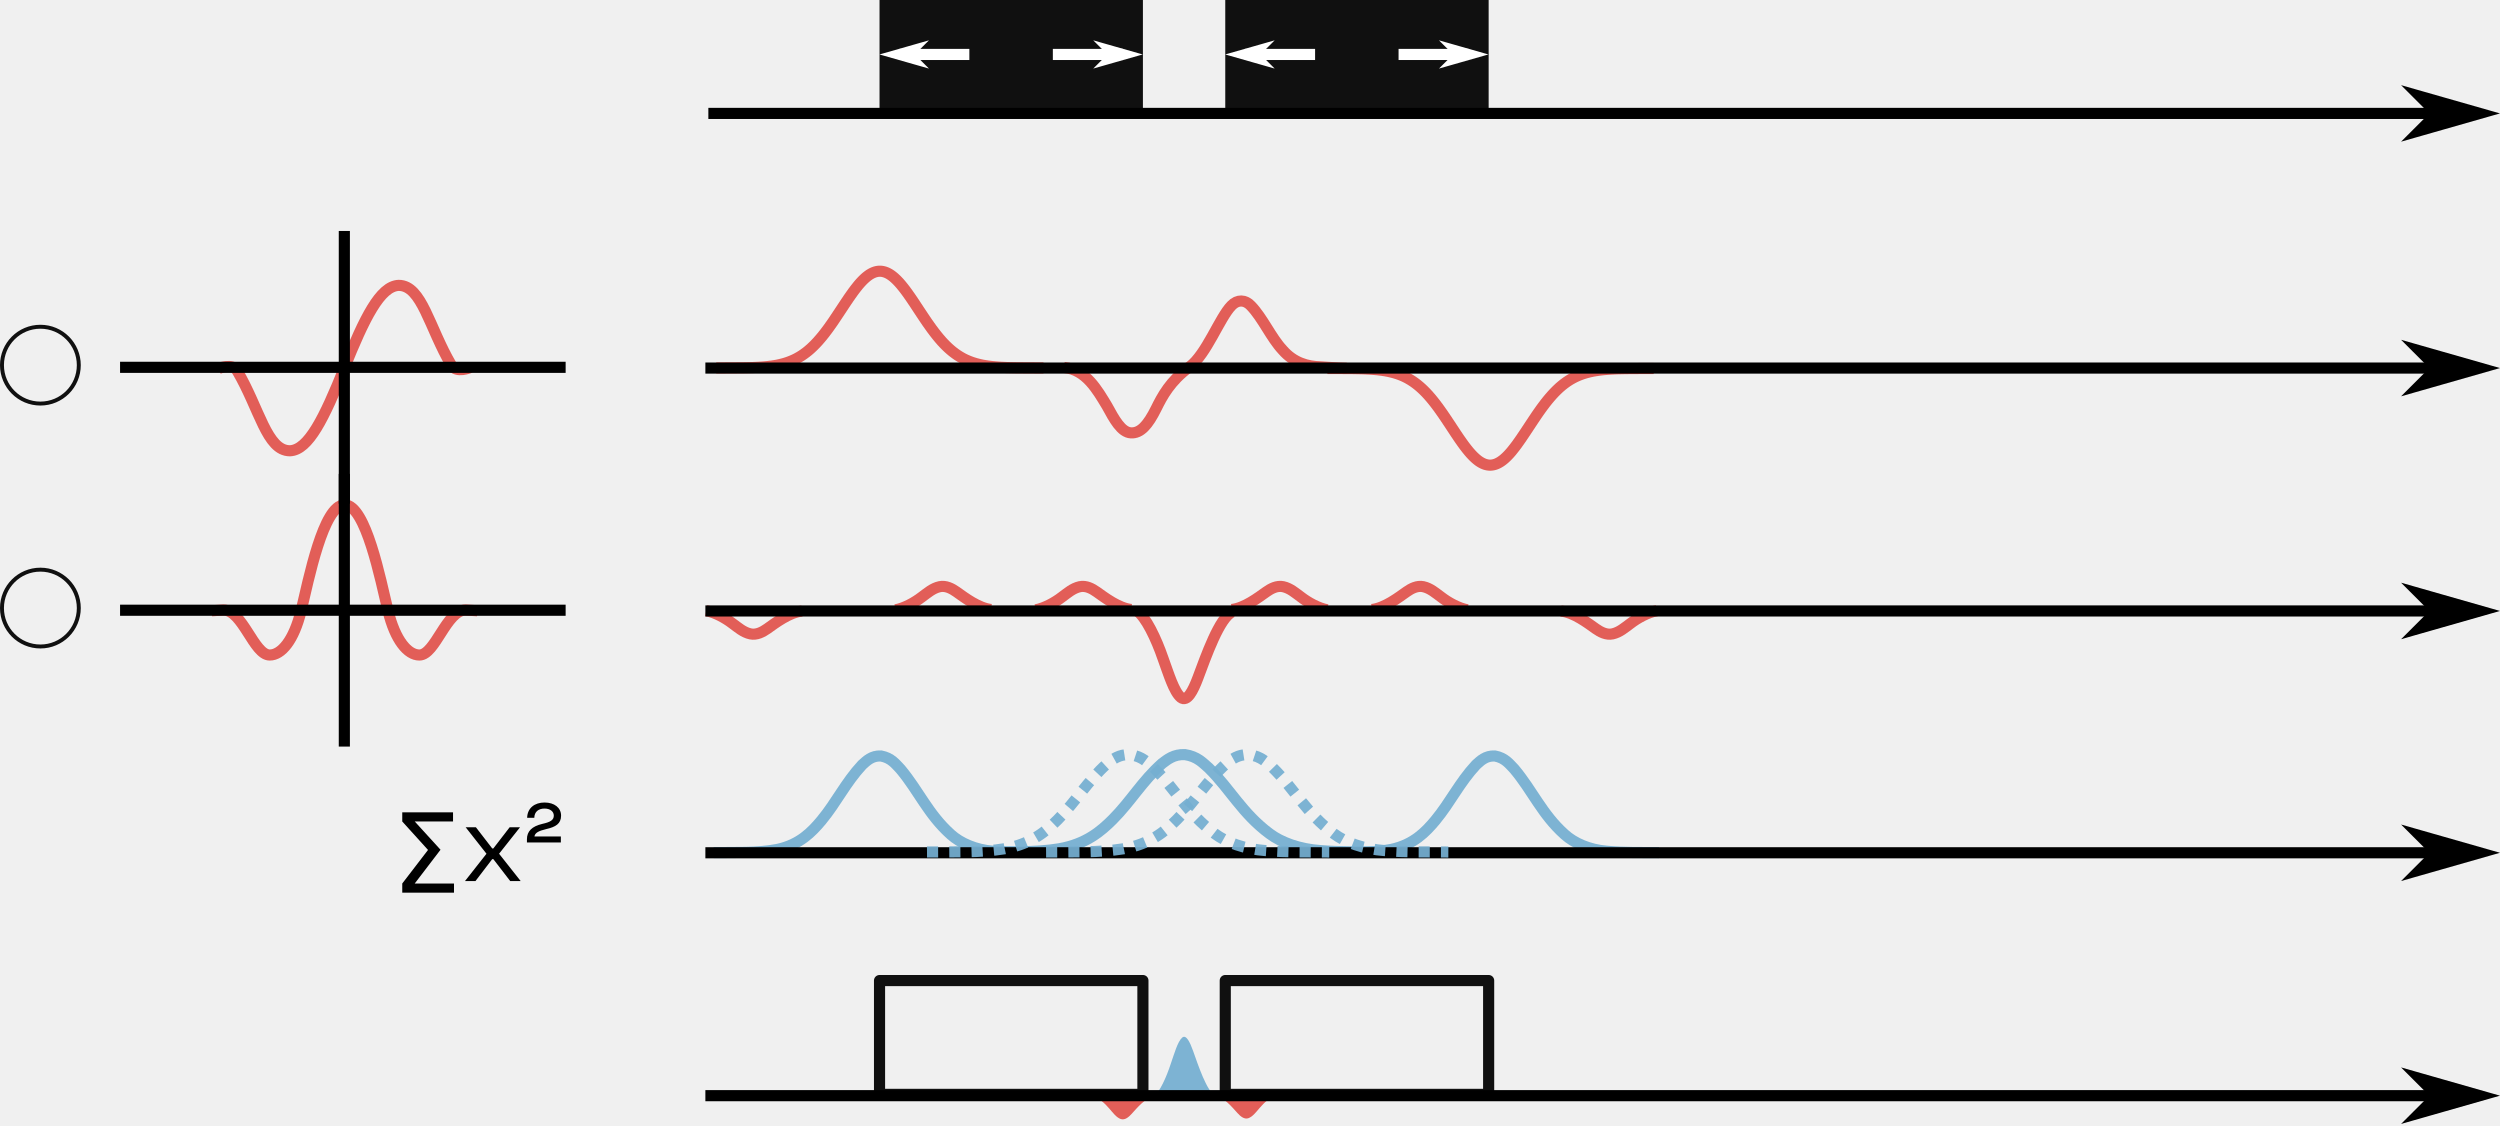
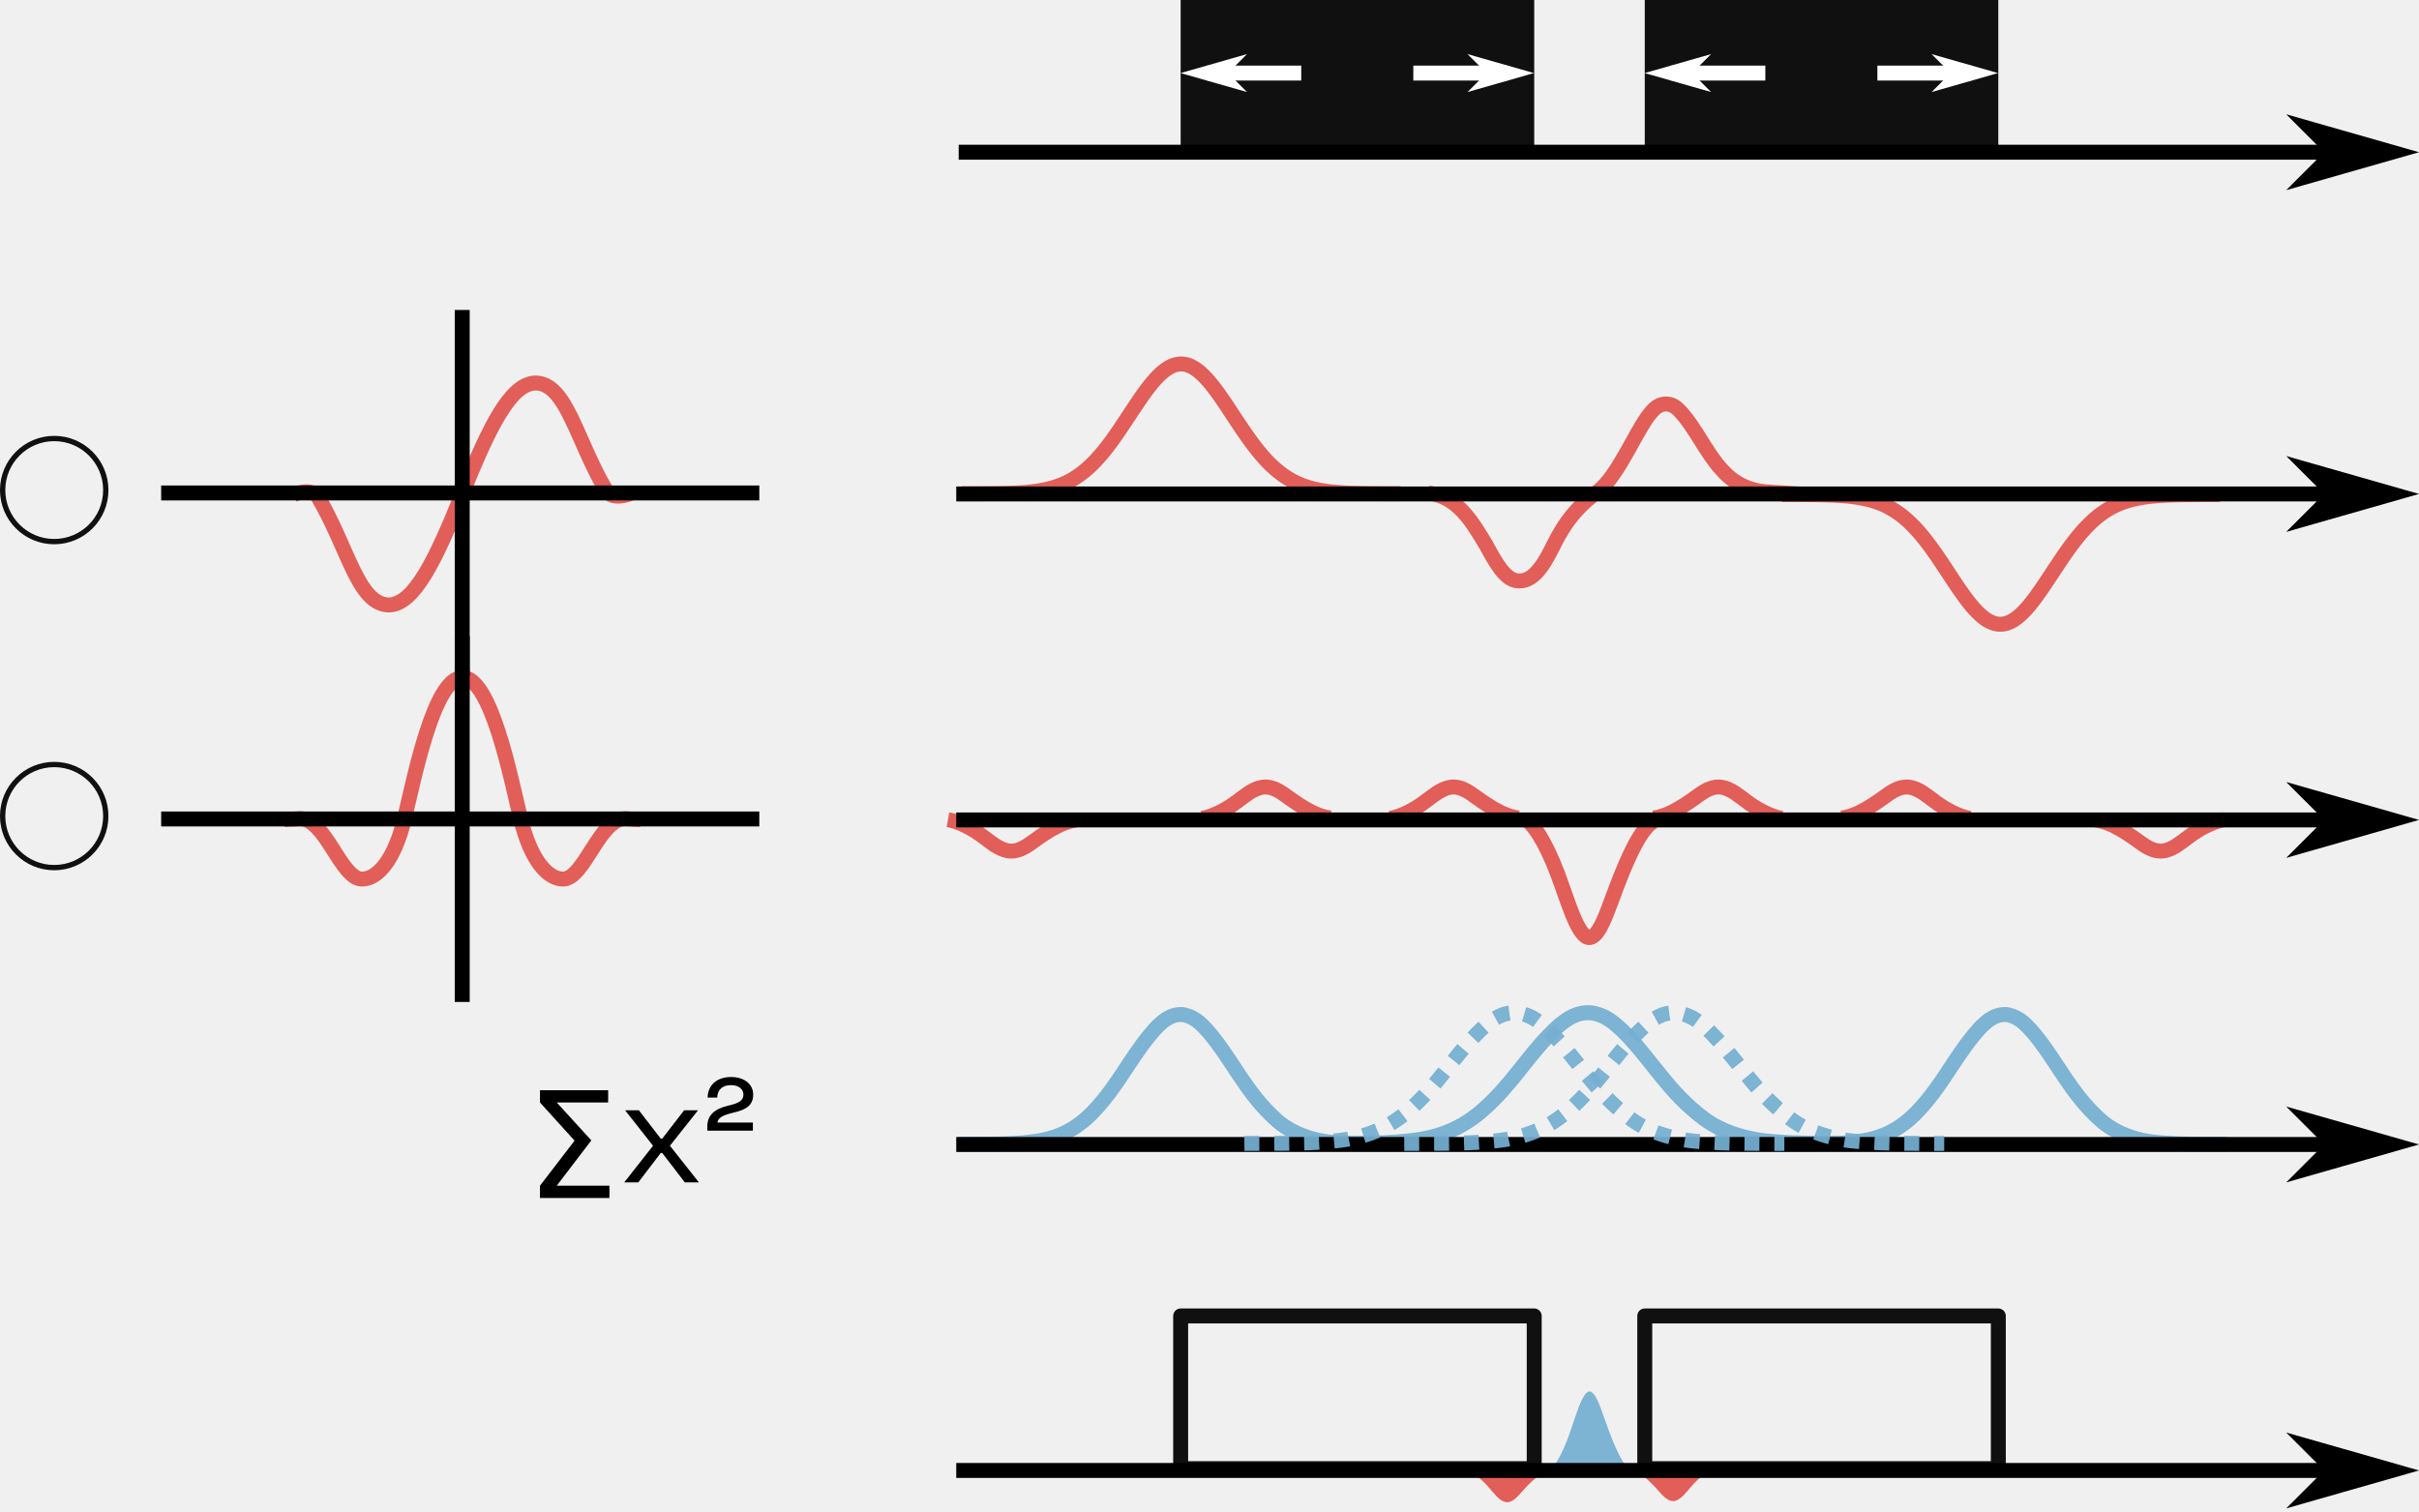
- <svg xmlns="http://www.w3.org/2000/svg" width="158.525mm" height="71.399mm" viewBox="0 0 158.525 71.399" version="1.1" id="svg23469">
+ <svg xmlns="http://www.w3.org/2000/svg" width="114.267mm" height="71.399mm" viewBox="0 0 114.267 71.399" version="1.1" id="svg23469">
  <defs id="defs23463">
    <marker orient="auto" refY="0" refX="0" id="Arrow1Send" style="overflow:visible">
      <path id="path8586" d="M 0,0 5,-5 -12.5,0 5,5 Z" style="fill:#ffffff;fill-opacity:1;fill-rule:evenodd;stroke:#ffffff;stroke-width:1pt;stroke-opacity:1" transform="matrix(-0.2,0,0,-0.2,-1.2,0)" />
    </marker>
    <marker style="overflow:visible" id="marker22179-1" refX="0" refY="0" orient="auto">
      <path transform="matrix(-0.4,0,0,-0.4,-4,0)" style="fill:#000000;fill-opacity:1;fill-rule:evenodd;stroke:#000000;stroke-width:1pt;stroke-opacity:1" d="M 0,0 5,-5 -12.5,0 5,5 Z" id="path22177-2" />
    </marker>
    <marker style="overflow:visible" id="marker22179" refX="0" refY="0" orient="auto">
      <path transform="matrix(-0.4,0,0,-0.4,-4,0)" style="fill:#000000;fill-opacity:1;fill-rule:evenodd;stroke:#000000;stroke-width:1pt;stroke-opacity:1" d="M 0,0 5,-5 -12.5,0 5,5 Z" id="path22177" />
    </marker>
    <marker style="overflow:visible" id="marker22179-1-1" refX="0" refY="0" orient="auto">
      <path transform="matrix(-0.4,0,0,-0.4,-4,0)" style="fill:#000000;fill-opacity:1;fill-rule:evenodd;stroke:#000000;stroke-width:1pt;stroke-opacity:1" d="M 0,0 5,-5 -12.5,0 5,5 Z" id="path22177-2-9" />
    </marker>
    <marker style="overflow:visible" id="marker22179-8" refX="0" refY="0" orient="auto">
      <path transform="matrix(-0.4,0,0,-0.4,-4,0)" style="fill:#000000;fill-opacity:1;fill-rule:evenodd;stroke:#000000;stroke-width:1pt;stroke-opacity:1" d="M 0,0 5,-5 -12.5,0 5,5 Z" id="path22177-7" />
    </marker>
    <marker style="overflow:visible" id="marker22179-8-7" refX="0" refY="0" orient="auto">
      <path transform="matrix(-0.4,0,0,-0.4,-4,0)" style="fill:#000000;fill-opacity:1;fill-rule:evenodd;stroke:#000000;stroke-width:1pt;stroke-opacity:1" d="M 0,0 5,-5 -12.5,0 5,5 Z" id="path22177-7-0" />
    </marker>
    <marker style="overflow:visible" id="marker22179-8-7-4" refX="0" refY="0" orient="auto">
      <path transform="matrix(-0.4,0,0,-0.4,-4,0)" style="fill:#000000;fill-opacity:1;fill-rule:evenodd;stroke:#000000;stroke-width:1pt;stroke-opacity:1" d="M 0,0 5,-5 -12.5,0 5,5 Z" id="path22177-7-0-5" />
    </marker>
    <marker style="overflow:visible" id="marker22179-8-8" refX="0" refY="0" orient="auto">
      <path transform="matrix(-0.4,0,0,-0.4,-4,0)" style="fill:#000000;fill-opacity:1;fill-rule:evenodd;stroke:#000000;stroke-width:1pt;stroke-opacity:1" d="M 0,0 5,-5 -12.5,0 5,5 Z" id="path22177-7-5" />
    </marker>
    <marker style="overflow:visible" id="marker22179-8-0" refX="0" refY="0" orient="auto">
      <path transform="matrix(-0.4,0,0,-0.4,-4,0)" style="fill:#000000;fill-opacity:1;fill-rule:evenodd;stroke:#000000;stroke-width:1pt;stroke-opacity:1" d="M 0,0 5,-5 -12.5,0 5,5 Z" id="path22177-7-7" />
    </marker>
    <marker style="overflow:visible" id="marker22179-8-0-2" refX="0" refY="0" orient="auto">
      <path transform="matrix(-0.4,0,0,-0.4,-4,0)" style="fill:#000000;fill-opacity:1;fill-rule:evenodd;stroke:#000000;stroke-width:1pt;stroke-opacity:1" d="M 0,0 5,-5 -12.5,0 5,5 Z" id="path22177-7-7-1" />
    </marker>
    <marker style="overflow:visible" id="marker22179-3" refX="0" refY="0" orient="auto">
      <path transform="matrix(-0.4,0,0,-0.4,-4,0)" style="fill:#ffffff;fill-opacity:1;fill-rule:evenodd;stroke:#ffffff;stroke-width:1pt;stroke-opacity:1" d="M 0,0 5,-5 -12.5,0 5,5 Z" id="path22177-3" />
    </marker>
    <marker orient="auto" refY="0" refX="0" id="Arrow1Send-7" style="overflow:visible">
      <path id="path8586-7" d="M 0,0 5,-5 -12.5,0 5,5 Z" style="fill:#ffffff;fill-opacity:1;fill-rule:evenodd;stroke:#ffffff;stroke-width:1pt;stroke-opacity:1" transform="matrix(-0.2,0,0,-0.2,-1.2,0)" />
    </marker>
    <marker orient="auto" refY="0" refX="0" id="Arrow1Send-7-9" style="overflow:visible">
      <path id="path8586-7-6" d="M 0,0 5,-5 -12.5,0 5,5 Z" style="fill:#ffffff;fill-opacity:1;fill-rule:evenodd;stroke:#ffffff;stroke-width:1pt;stroke-opacity:1" transform="matrix(-0.2,0,0,-0.2,-1.2,0)" />
    </marker>
    <marker orient="auto" refY="0" refX="0" id="Arrow1Send-4" style="overflow:visible">
      <path id="path8586-6" d="M 0,0 5,-5 -12.5,0 5,5 Z" style="fill:#ffffff;fill-opacity:1;fill-rule:evenodd;stroke:#ffffff;stroke-width:1pt;stroke-opacity:1" transform="matrix(-0.2,0,0,-0.2,-1.2,0)" />
    </marker>
    <marker style="overflow:visible" id="marker22179-8-0-6" refX="0" refY="0" orient="auto">
      <path transform="matrix(-0.4,0,0,-0.4,-4,0)" style="fill:#000000;fill-opacity:1;fill-rule:evenodd;stroke:#000000;stroke-width:1pt;stroke-opacity:1" d="M 0,0 5,-5 -12.5,0 5,5 Z" id="path22177-7-7-10" />
    </marker>
  </defs>
  <g id="layer1" transform="translate(-5.376938,-18.3333)">
    <path style="fill:none;fill-rule:evenodd;stroke:#75afd1;stroke-width:0.706;stroke-linejoin:bevel;stroke-miterlimit:4;stroke-dasharray:none;stroke-opacity:0.933;image-rendering:optimizeQuality;shape-rendering:geometricPrecision;text-rendering:geometricPrecision" d="m 89.556,72.396 c 1.351,-0.02 2.752,0.053 4.05,-0.203 1.412,-0.304 2.176,-1.108 2.787,-1.84 0.954,-1.152 1.53,-2.396 2.58,-3.523 0.27,-0.242 0.605,-0.591 1.192,-0.56 0.65,0.117 0.934,0.52 1.238,0.833 1.145,1.361 1.755,2.866 3.192,4.147 0.594,0.538 1.543,0.967 2.669,1.06 1.09,0.105 2.205,0.079 3.307,0.087" id="path466-0-7-1-2-9" />
    <path style="fill:none;fill-rule:evenodd;stroke:#e1544d;stroke-width:0.706;stroke-linejoin:bevel;stroke-miterlimit:4;stroke-dasharray:none;stroke-opacity:0.933;image-rendering:optimizeQuality;shape-rendering:geometricPrecision;text-rendering:geometricPrecision" d="m 110.433,57.06 c -0.572,0.103 -1.232,0.471 -1.669,0.809 -0.35,0.253 -0.687,0.561 -1.136,0.659 -0.391,0.082 -0.765,-0.115 -1.063,-0.325 -0.511,-0.361 -1.386,-1.035 -2.205,-1.123" id="path466-0-7-5-8-65" />
    <path style="fill:none;fill-rule:evenodd;stroke:#e1544d;stroke-width:0.706;stroke-linejoin:bevel;stroke-miterlimit:4;stroke-dasharray:none;stroke-opacity:0.933;image-rendering:optimizeQuality;shape-rendering:geometricPrecision;text-rendering:geometricPrecision" d="m 98.433,57.003 c -0.572,-0.103 -1.232,-0.471 -1.669,-0.809 -0.35,-0.253 -0.687,-0.561 -1.136,-0.659 -0.391,-0.082 -0.765,0.115 -1.063,0.325 -0.511,0.361 -1.386,1.035 -2.205,1.123" id="path466-0-7-5-8-9-1" />
    <path style="fill:none;fill-rule:evenodd;stroke:#e1544d;stroke-width:0.706;stroke-linejoin:bevel;stroke-miterlimit:4;stroke-dasharray:none;stroke-opacity:0.933;image-rendering:optimizeQuality;shape-rendering:geometricPrecision;text-rendering:geometricPrecision" d="m 89.546,57.003 c -0.572,-0.103 -1.232,-0.471 -1.669,-0.809 -0.35,-0.253 -0.687,-0.561 -1.136,-0.659 -0.391,-0.082 -0.765,0.115 -1.063,0.325 -0.511,0.361 -1.386,1.035 -2.205,1.123" id="path466-0-7-5-8-9-9-4" />
    <path id="path466-0-7-4" d="m 110.239,41.699 v 0 h -0.068 -0.071 -0.068 -0.071 -0.068 -0.071 -0.068 -0.071 l -0.068,0.001 h -0.068 -0.071 -0.068 -0.071 l -0.068,0.002 h -0.071 -0.068 l -0.071,0.001 h -0.068 l -0.071,0.001 h -0.068 l -0.071,0.001 h -0.068 l -0.071,0.001 -0.068,0.001 h -0.071 l -0.068,0.002 -0.071,0.001 -0.068,0.001 -0.071,0.002 -0.068,0.001 -0.068,0.002 -0.071,0.002 -0.068,0.001 -0.071,0.002 -0.068,0.004 -0.071,0.002 -0.068,0.005 -0.071,0.002 -0.068,0.004 -0.071,0.005 -0.068,0.004 -0.071,0.005 -0.068,0.006 -0.071,0.005 -0.068,0.007 -0.071,0.006 -0.068,0.007 -0.071,0.009 -0.068,0.009 -0.065,0.007 -0.071,0.009 -0.068,0.012 -0.071,0.01 -0.068,0.012 -0.071,0.012 -0.068,0.013 -0.071,0.015 -0.068,0.015 -0.071,0.017 -0.068,0.017 -0.071,0.018 -0.068,0.018 -0.071,0.022 -0.068,0.021 -0.071,0.023 -0.068,0.025 -0.068,0.025 -0.071,0.027 -0.068,0.028 -0.071,0.031 -0.068,0.03 -0.071,0.034 -0.068,0.034 -0.071,0.037 -0.068,0.039 -0.071,0.04 -0.068,0.042 -0.071,0.044 -0.068,0.046 -0.071,0.048 -0.068,0.051 -0.071,0.052 -0.068,0.053 -0.071,0.057 -0.068,0.059 -0.071,0.06 -0.068,0.064 -0.068,0.064 -0.071,0.068 -0.068,0.069 -0.071,0.073 -0.068,0.073 -0.071,0.076 -0.068,0.08 -0.071,0.08 -0.068,0.082 -0.071,0.083 -0.068,0.088 -0.071,0.087 -0.068,0.092 -0.071,0.092 -0.068,0.092 -0.071,0.097 -0.068,0.097 -0.071,0.099 -0.068,0.098 -0.071,0.102 -0.068,0.102 -0.068,0.103 -0.071,0.104 -0.068,0.105 -0.071,0.104 -0.068,0.105 -0.071,0.106 -0.068,0.105 -0.071,0.106 -0.068,0.104 -0.071,0.105 -0.068,0.103 -0.071,0.103 -0.068,0.104 -0.071,0.099 -0.068,0.1 -0.071,0.097 -0.068,0.098 -0.071,0.093 -0.068,0.092 -0.071,0.089 -0.068,0.086 -0.068,0.085 -0.071,0.082 -0.068,0.077 -0.071,0.075 -0.068,0.071 -0.071,0.068 -0.068,0.063 -0.071,0.062 -0.068,0.054 -0.071,0.052 -0.068,0.048 -0.071,0.042 -0.068,0.039 -0.071,0.034 -0.068,0.029 -0.071,0.025 -0.068,0.019 -0.071,0.015 -0.068,0.01 -0.071,0.005 h -0.065 l -0.068,-0.005 -0.071,-0.01 -0.068,-0.015 -0.071,-0.019 -0.068,-0.025 -0.071,-0.029 -0.068,-0.034 -0.071,-0.039 -0.068,-0.042 -0.071,-0.048 -0.068,-0.052 -0.068,-0.054 -0.071,-0.062 -0.068,-0.063 -0.071,-0.068 -0.068,-0.071 -0.071,-0.075 -0.068,-0.077 -0.071,-0.082 -0.068,-0.085 -0.071,-0.086 -0.068,-0.089 -0.071,-0.092 -0.068,-0.093 -0.071,-0.098 -0.068,-0.097 -0.071,-0.1 -0.068,-0.099 -0.071,-0.104 -0.068,-0.103 -0.071,-0.103 -0.068,-0.105 -0.068,-0.104 -0.071,-0.106 -0.068,-0.105 -0.071,-0.106 -0.068,-0.105 -0.071,-0.104 -0.068,-0.105 -0.071,-0.104 -0.068,-0.103 -0.071,-0.102 -0.068,-0.102 -0.071,-0.098 -0.068,-0.099 -0.071,-0.097 -0.068,-0.097 -0.071,-0.092 -0.068,-0.092 -0.071,-0.092 -0.068,-0.087 -0.071,-0.088 -0.068,-0.083 -0.068,-0.082 -0.071,-0.08 -0.068,-0.08 -0.071,-0.076 -0.068,-0.073 -0.071,-0.073 -0.068,-0.069 -0.071,-0.068 -0.068,-0.064 -0.071,-0.064 -0.068,-0.06 -0.071,-0.059 -0.068,-0.057 -0.071,-0.053 -0.068,-0.052 -0.071,-0.051 -0.068,-0.048 -0.071,-0.046 -0.068,-0.044 -0.071,-0.042 -0.068,-0.04 -0.068,-0.039 -0.071,-0.037 -0.068,-0.034 -0.071,-0.034 -0.068,-0.03 -0.071,-0.031 -0.068,-0.028 -0.071,-0.027 -0.068,-0.025 -0.071,-0.025 -0.068,-0.023 -0.071,-0.021 -0.068,-0.022 -0.071,-0.018 -0.068,-0.018 -0.071,-0.017 -0.068,-0.017 -0.071,-0.015 -0.068,-0.015 -0.071,-0.013 -0.068,-0.012 -0.068,-0.012 -0.071,-0.01 -0.068,-0.012 -0.071,-0.009 -0.065,-0.007 -0.071,-0.009 -0.068,-0.009 -0.071,-0.007 -0.068,-0.006 -0.071,-0.007 -0.068,-0.005 -0.071,-0.006 -0.068,-0.005 -0.068,-0.004 -0.071,-0.005 -0.068,-0.004 -0.071,-0.002 -0.068,-0.005 -0.071,-0.002 -0.068,-0.004 -0.071,-0.002 -0.068,-0.001 -0.071,-0.002 -0.068,-0.002 -0.071,-0.001 -0.068,-0.002 -0.071,-0.001 -0.068,-0.001 -0.071,-0.002 H 91.215 l -0.071,-0.001 -0.068,-0.001 h -0.071 l -0.068,-0.001 h -0.068 l -0.071,-0.001 h -0.068 l -0.071,-0.001 h -0.068 -0.071 l -0.068,-0.002 h -0.071 -0.068 -0.071 -0.068 l -0.071,-0.001 h -0.068 -0.071 -0.068 -0.071 -0.068 -0.071 -0.068 -0.071" class="fil1 str1" style="fill:none;fill-rule:evenodd;stroke:#e1544d;stroke-width:0.706;stroke-linejoin:bevel;stroke-miterlimit:4;stroke-dasharray:none;stroke-opacity:0.933;image-rendering:optimizeQuality;shape-rendering:geometricPrecision;text-rendering:geometricPrecision" />
    <path id="path466-0-7-7-9-7-5" style="fill:none;fill-rule:evenodd;stroke:#e1544d;stroke-width:0.706;stroke-linejoin:bevel;stroke-miterlimit:4;stroke-dasharray:none;stroke-opacity:0.933;image-rendering:optimizeQuality;shape-rendering:geometricPrecision;text-rendering:geometricPrecision" d="m 72.854,41.635 c 1.397,0.142 2.109,1.44 2.713,2.433 0.468,0.859 0.91,1.677 1.519,1.713 0.616,0.037 1.087,-0.504 1.606,-1.548 0.382,-0.769 0.881,-1.735 2.113,-2.638 1.077,-0.79 1.906,-3.119 2.663,-3.887 0.374,-0.393 0.865,-0.382 1.235,0.02 0.744,0.77 1.267,2.008 2.004,2.796 0.71,0.818 1.574,1.048 2.413,1.072 0.555,0.026 1.094,0.087 1.65,0.089" />
    <path style="fill:none;fill-rule:evenodd;stroke:#75afd1;stroke-width:0.706;stroke-linejoin:bevel;stroke-miterlimit:4;stroke-dasharray:none;stroke-opacity:0.933;image-rendering:optimizeQuality;shape-rendering:geometricPrecision;text-rendering:geometricPrecision" d="m 67.633,72.358 c 1.64,-0.02 3.34,0.054 4.916,-0.205 1.714,-0.306 2.641,-1.117 3.383,-1.855 1.158,-1.161 1.857,-2.415 3.132,-3.551 0.327,-0.244 0.734,-0.596 1.447,-0.564 0.789,0.118 1.134,0.524 1.503,0.84 1.39,1.372 2.13,2.888 3.874,4.18 0.721,0.542 1.873,0.975 3.239,1.068 1.323,0.106 2.677,0.08 4.014,0.088" id="path466-0-7-1-2" />
    <path style="fill:none;stroke:#e1544d;stroke-width:0.706;stroke-linecap:butt;stroke-linejoin:miter;stroke-miterlimit:4;stroke-dasharray:none;stroke-opacity:0.933" d="m 27.228,50.346 c 1.347,0 2.277,4.744 2.745,6.682 0.468,1.938 1.271,2.84 1.999,2.84 1.005,0 1.714,-2.854 2.931,-2.854 l 0.744,0.048 v 0" id="path26623" />
    <path style="fill:none;stroke:#e1544d;stroke-width:0.706;stroke-linecap:butt;stroke-linejoin:miter;stroke-miterlimit:4;stroke-dasharray:none;stroke-opacity:0.933" d="m 27.224,50.346 c -1.347,0 -2.277,4.744 -2.745,6.682 -0.468,1.938 -1.271,2.84 -1.999,2.84 -1.005,0 -1.714,-2.854 -2.931,-2.854 l -0.744,0.048 v 0" id="path26623-7" />
    <path id="path466-0-7" d="m 50.795,41.66 v 0 h 0.068 0.071 0.068 0.071 0.068 0.071 0.068 0.071 l 0.068,-0.001 h 0.068 0.071 0.068 0.071 l 0.068,-0.002 h 0.071 0.068 l 0.071,-0.001 h 0.068 l 0.071,-0.001 h 0.068 l 0.071,-0.001 h 0.068 l 0.071,-0.001 0.068,-0.001 h 0.071 l 0.068,-0.002 0.071,-0.001 0.068,-0.001 0.071,-0.002 0.068,-0.001 0.068,-0.002 0.071,-0.002 0.068,-0.001 0.071,-0.002 0.068,-0.004 0.071,-0.002 0.068,-0.005 0.071,-0.002 0.068,-0.004 0.071,-0.005 0.068,-0.004 0.071,-0.005 0.068,-0.006 0.071,-0.005 0.068,-0.007 0.071,-0.006 0.068,-0.007 0.071,-0.009 0.068,-0.009 0.065,-0.007 0.071,-0.009 0.068,-0.012 0.071,-0.01 0.068,-0.012 0.071,-0.012 0.068,-0.013 0.071,-0.015 0.068,-0.015 0.071,-0.017 0.068,-0.017 0.071,-0.018 0.068,-0.018 0.071,-0.022 0.068,-0.021 0.071,-0.023 0.068,-0.025 0.068,-0.025 0.071,-0.027 0.068,-0.028 0.071,-0.031 0.068,-0.03 0.071,-0.034 0.068,-0.034 0.071,-0.037 0.068,-0.039 0.071,-0.04 0.068,-0.042 0.071,-0.044 0.068,-0.046 0.071,-0.048 0.068,-0.051 0.071,-0.052 0.068,-0.053 0.071,-0.057 0.068,-0.059 0.071,-0.06 0.068,-0.064 0.068,-0.064 0.071,-0.068 0.068,-0.069 0.071,-0.073 0.068,-0.073 0.071,-0.076 0.068,-0.08 0.071,-0.08 0.068,-0.082 0.071,-0.083 0.068,-0.088 0.071,-0.087 0.068,-0.092 0.071,-0.092 0.068,-0.092 0.071,-0.097 0.068,-0.097 0.071,-0.099 0.068,-0.098 0.071,-0.102 0.068,-0.102 0.068,-0.103 0.071,-0.104 0.068,-0.105 0.071,-0.104 0.068,-0.105 0.071,-0.106 0.068,-0.105 0.071,-0.106 0.068,-0.104 0.071,-0.105 0.068,-0.103 0.071,-0.103 0.068,-0.104 0.071,-0.099 0.068,-0.1 0.071,-0.097 0.068,-0.098 0.071,-0.093 0.068,-0.092 0.071,-0.089 0.068,-0.086 0.068,-0.085 0.071,-0.082 0.068,-0.077 0.071,-0.075 0.068,-0.071 0.071,-0.068 0.068,-0.063 0.071,-0.062 0.068,-0.054 0.071,-0.052 0.068,-0.048 0.071,-0.042 0.068,-0.039 0.071,-0.034 0.068,-0.029 0.071,-0.025 0.068,-0.019 0.071,-0.015 0.068,-0.01 0.071,-0.005 h 0.065 l 0.068,0.005 0.071,0.01 0.068,0.015 0.071,0.019 0.068,0.025 0.071,0.029 0.068,0.034 0.071,0.039 0.068,0.042 0.071,0.048 0.068,0.052 0.068,0.054 0.071,0.062 0.068,0.063 0.071,0.068 0.068,0.071 0.071,0.075 0.068,0.077 0.071,0.082 0.068,0.085 0.071,0.086 0.068,0.089 0.071,0.092 0.068,0.093 0.071,0.098 0.068,0.097 0.071,0.1 0.068,0.099 0.071,0.104 0.068,0.103 0.071,0.103 0.068,0.105 0.068,0.104 0.071,0.106 0.068,0.105 0.071,0.106 0.068,0.105 0.071,0.104 0.068,0.105 0.071,0.104 0.068,0.103 0.071,0.102 0.068,0.102 0.071,0.098 0.068,0.099 0.071,0.097 0.068,0.097 0.071,0.092 0.068,0.092 0.071,0.092 0.068,0.087 0.071,0.088 0.068,0.083 0.068,0.082 0.071,0.08 0.068,0.08 0.071,0.076 0.068,0.073 0.071,0.073 0.068,0.069 0.071,0.068 0.068,0.064 0.071,0.064 0.068,0.06 0.071,0.059 0.068,0.057 0.071,0.053 0.068,0.052 0.071,0.051 0.068,0.048 0.071,0.046 0.068,0.044 0.071,0.042 0.068,0.04 0.068,0.039 0.071,0.037 0.068,0.034 0.071,0.034 0.068,0.03 0.071,0.031 0.068,0.028 0.071,0.027 0.068,0.025 0.071,0.025 0.068,0.023 0.071,0.021 0.068,0.022 0.071,0.018 0.068,0.018 0.071,0.017 0.068,0.017 0.071,0.015 0.068,0.015 0.071,0.013 0.068,0.012 0.068,0.012 0.071,0.01 0.068,0.012 0.071,0.009 0.065,0.007 0.071,0.009 0.068,0.009 0.071,0.007 0.068,0.006 0.071,0.007 0.068,0.005 0.071,0.006 0.068,0.005 0.068,0.004 0.071,0.005 0.068,0.004 0.071,0.002 0.068,0.005 0.071,0.002 0.068,0.004 0.071,0.002 0.068,0.001 0.071,0.002 0.068,0.002 0.071,0.001 0.068,0.002 0.071,0.001 0.068,0.001 0.071,0.002 h 0.068 l 0.071,0.001 0.068,0.001 h 0.071 l 0.068,0.001 h 0.068 l 0.071,0.001 h 0.068 l 0.071,0.001 h 0.068 0.071 l 0.068,0.002 h 0.071 0.068 0.071 0.068 l 0.071,0.001 h 0.068 0.071 0.068 0.071 0.068 0.071 0.068 0.071" class="fil1 str1" style="fill:none;fill-rule:evenodd;stroke:#e1544d;stroke-width:0.706;stroke-linejoin:bevel;stroke-miterlimit:4;stroke-dasharray:none;stroke-opacity:0.933;image-rendering:optimizeQuality;shape-rendering:geometricPrecision;text-rendering:geometricPrecision" />
-     <path style="fill:none;stroke:#000000;stroke-width:0.706;stroke-linecap:butt;stroke-linejoin:miter;stroke-miterlimit:4;stroke-dasharray:none;stroke-opacity:1;marker-end:url(#marker22179)" d="M 50.294,25.525 H 162.511" id="path18497" />
+     <path style="fill:none;stroke:#000000;stroke-width:0.706;stroke-linecap:butt;stroke-linejoin:miter;stroke-miterlimit:4;stroke-dasharray:none;stroke-opacity:1;marker-end:url(#marker22179)" d="m 50.663,25.525 h 67.591" id="path18497" />
    <rect style="opacity:1;fill:#000000;fill-opacity:0.933;stroke:none;stroke-width:0.706;stroke-linecap:butt;stroke-linejoin:round;stroke-miterlimit:4;stroke-dasharray:none;stroke-dashoffset:0;stroke-opacity:0.933" id="rect18499" width="16.701" height="7.216" x="61.148" y="18.333" />
    <path style="fill:none;stroke:#e1544d;stroke-width:0.706;stroke-linecap:butt;stroke-linejoin:miter;stroke-miterlimit:4;stroke-dasharray:none;stroke-opacity:0.933" d="m 27.211,41.673 c 1.276,-3.166 2.268,-5.197 3.449,-5.244 1.47,0 1.93,2.67 3.338,5.06 0.318,0.539 1.198,0.149 1.198,0.149" id="path23522" />
    <path style="fill:none;stroke:#e1544d;stroke-width:0.706;stroke-linecap:butt;stroke-linejoin:miter;stroke-miterlimit:4;stroke-dasharray:none;stroke-opacity:0.933" d="m 27.211,41.673 c -1.276,3.166 -2.268,5.197 -3.449,5.244 -1.47,0 -1.93,-2.67 -3.338,-5.06 -0.318,-0.539 -1.198,-0.149 -1.198,-0.149" id="path23522-3" />
    <path style="fill:none;stroke:#000000;stroke-width:0.706;stroke-linecap:butt;stroke-linejoin:miter;stroke-miterlimit:4;stroke-dasharray:none;stroke-opacity:1" d="M 12.99,41.625 H 41.244" id="path23505" />
    <path style="fill:none;stroke:#000000;stroke-width:0.706;stroke-linecap:butt;stroke-linejoin:miter;stroke-miterlimit:4;stroke-dasharray:none;stroke-opacity:1" d="M 27.211,50.271 V 32.979" id="path23505-5" />
-     <path style="fill:none;stroke:#000000;stroke-width:0.706;stroke-linecap:butt;stroke-linejoin:miter;stroke-miterlimit:4;stroke-dasharray:none;stroke-opacity:1;marker-end:url(#marker22179-8)" d="M 50.105,41.672 H 162.511" id="path18497-7" />
+     <path style="fill:none;stroke:#000000;stroke-width:0.706;stroke-linecap:butt;stroke-linejoin:miter;stroke-miterlimit:4;stroke-dasharray:none;stroke-opacity:1;marker-end:url(#marker22179-8)" d="M 50.548,41.672 H 118.254" id="path18497-7" />
    <circle style="opacity:1;fill:none;fill-opacity:0.933;stroke:#000000;stroke-width:0.25;stroke-miterlimit:4;stroke-dasharray:none;stroke-dashoffset:0;stroke-opacity:0.933" id="path14193-4" cx="7.938" cy="41.488" r="2.436" />
    <flowRoot xml:space="preserve" id="flowRoot14195-8" style="font-style:normal;font-weight:normal;font-size:40px;line-height:1.25;font-family:sans-serif;letter-spacing:0px;word-spacing:0px;fill:#000000;fill-opacity:1;stroke:none;stroke-width:1.432" transform="matrix(0.174625,0,0,0.174625,-28.51936,19.64184)">
      <flowRegion style="stroke-width:1.432" id="flowRegion14197-2">
        <rect style="stroke-width:1.432" id="rect14199-4" width="155.357" height="125.714" x="198.571" y="108.948" />
      </flowRegion>
      <flowPara id="flowPara14201-2" style="font-style:normal;font-variant:normal;font-weight:normal;font-stretch:normal;font-family:'Space Grotesk';-inkscape-font-specification:'Space Grotesk';stroke-width:1.432">*</flowPara>
    </flowRoot>
    <flowRoot xml:space="preserve" id="flowRoot14195-8-7" style="font-style:normal;font-weight:normal;font-size:40px;line-height:1.25;font-family:sans-serif;letter-spacing:0px;word-spacing:0px;fill:#000000;fill-opacity:1;stroke:none;stroke-width:0.924" transform="matrix(0.2707015,0,0,0.2707015,-11.60542,6.278598)">
      <flowRegion style="stroke-width:0.924" id="flowRegion14197-2-5">
        <rect style="stroke-width:0.924" id="rect14199-4-6" width="155.357" height="125.714" x="198.571" y="108.948" />
      </flowRegion>
      <flowPara id="flowPara14201-2-5" style="font-style:normal;font-variant:normal;font-weight:normal;font-stretch:normal;font-family:'Space Grotesk';-inkscape-font-specification:'Space Grotesk';stroke-width:0.924">=</flowPara>
    </flowRoot>
    <path style="fill:none;stroke:#000000;stroke-width:0.706;stroke-linecap:butt;stroke-linejoin:miter;stroke-miterlimit:4;stroke-dasharray:none;stroke-opacity:1" d="M 12.99,57.028 H 41.244" id="path23505-6" />
    <path style="fill:none;stroke:#000000;stroke-width:0.706;stroke-linecap:butt;stroke-linejoin:miter;stroke-miterlimit:4;stroke-dasharray:none;stroke-opacity:1" d="M 27.211,65.674 V 48.382" id="path23505-5-7" />
    <circle style="opacity:1;fill:none;fill-opacity:0.933;stroke:#000000;stroke-width:0.25;stroke-miterlimit:4;stroke-dasharray:none;stroke-dashoffset:0;stroke-opacity:0.933" id="path14193-4-9" cx="7.938" cy="56.891" r="2.436" />
    <flowRoot xml:space="preserve" id="flowRoot14195-8-76" style="font-style:normal;font-weight:normal;font-size:40px;line-height:1.25;font-family:sans-serif;letter-spacing:0px;word-spacing:0px;fill:#000000;fill-opacity:1;stroke:none;stroke-width:1.432" transform="matrix(0.174625,0,0,0.174625,-28.51936,35.04437)">
      <flowRegion style="stroke-width:1.432" id="flowRegion14197-2-68">
        <rect style="stroke-width:1.432" id="rect14199-4-1" width="155.357" height="125.714" x="198.571" y="108.948" />
      </flowRegion>
      <flowPara id="flowPara14201-2-8" style="font-style:normal;font-variant:normal;font-weight:normal;font-stretch:normal;font-family:'Space Grotesk';-inkscape-font-specification:'Space Grotesk';stroke-width:1.432">*</flowPara>
    </flowRoot>
    <flowRoot xml:space="preserve" id="flowRoot14195-8-7-9" style="font-style:normal;font-weight:normal;font-size:40px;line-height:1.25;font-family:sans-serif;letter-spacing:0px;word-spacing:0px;fill:#000000;fill-opacity:1;stroke:none;stroke-width:0.924" transform="matrix(0.2707015,0,0,0.2707015,-11.60542,21.68113)">
      <flowRegion style="stroke-width:0.924" id="flowRegion14197-2-5-2">
        <rect style="stroke-width:0.924" id="rect14199-4-6-9" width="155.357" height="125.714" x="198.571" y="108.948" />
      </flowRegion>
      <flowPara id="flowPara14201-2-5-5" style="font-style:normal;font-variant:normal;font-weight:normal;font-stretch:normal;font-family:'Space Grotesk';-inkscape-font-specification:'Space Grotesk';stroke-width:0.924">=</flowPara>
    </flowRoot>
    <path id="path26794" style="font-style:normal;font-variant:normal;font-weight:normal;font-stretch:normal;font-size:medium;line-height:1.25;font-family:'Space Grotesk';-inkscape-font-specification:'Space Grotesk';letter-spacing:0px;word-spacing:0px;fill:#000000;fill-opacity:1;stroke:none;stroke-width:0.25" d="m 31.675,74.356 h 2.49 v 0.58 h -3.281 v -0.58 l 1.634,-2.128 -1.634,-1.804 v -0.58 h 3.22 v 0.58 h -2.428 l 1.634,1.791 z" />
    <path id="path26796" style="font-style:normal;font-variant:normal;font-weight:normal;font-stretch:normal;font-size:medium;line-height:1.25;font-family:'Space Grotesk';-inkscape-font-specification:'Space Grotesk';letter-spacing:0px;word-spacing:0px;fill:#000000;fill-opacity:1;stroke:none;stroke-width:0.25" d="m 34.905,70.792 1.32,1.676 -1.362,1.732 h 0.664 l 1.062,-1.39 h 0.07 l 1.069,1.39 h 0.664 l -1.369,-1.732 1.327,-1.676 h -0.657 l -1.034,1.341 h -0.07 l -1.034,-1.341 z" />
    <path id="path26798" style="font-style:normal;font-variant:normal;font-weight:normal;font-stretch:normal;font-size:medium;line-height:1.25;font-family:'Space Grotesk';-inkscape-font-specification:'Space Grotesk';letter-spacing:0px;word-spacing:0px;fill:#000000;fill-opacity:1;stroke:none;stroke-width:0.25" d="m 39.914,69.22 c -0.643,0 -1.097,0.356 -1.111,0.971 h 0.454 c 0.007,-0.384 0.265,-0.587 0.65,-0.587 0.349,0 0.587,0.182 0.587,0.447 0,0.286 -0.224,0.412 -0.726,0.524 -0.657,0.154 -0.978,0.468 -0.978,0.971 v 0.21 h 2.151 v -0.384 h -1.676 c 0.042,-0.237 0.265,-0.349 0.754,-0.468 0.587,-0.133 0.936,-0.335 0.936,-0.852 0,-0.503 -0.433,-0.831 -1.041,-0.831 z" />
    <flowRoot transform="matrix(0.1517792,0,0,0.1517792,63.71955,19.88418)" style="font-style:normal;font-weight:normal;font-size:40px;line-height:1.25;font-family:sans-serif;letter-spacing:0px;word-spacing:0px;fill:#ffffff;fill-opacity:1;stroke:none;stroke-width:2.496" id="flowRoot27456" xml:space="preserve">
      <flowRegion style="fill:#ffffff;stroke-width:2.496" id="flowRegion27458">
        <rect style="fill:#ffffff;stroke-width:2.496" y="-13.325" x="21.718" height="168.695" width="275.267" id="rect27460" />
      </flowRegion>
      <flowPara style="font-style:normal;font-variant:normal;font-weight:normal;font-stretch:normal;font-family:'Space Grotesk';-inkscape-font-specification:'Space Grotesk';fill:#ffffff;stroke-width:4.972" id="flowPara27462">w</flowPara>
    </flowRoot>
    <flowRoot xml:space="preserve" id="flowRoot14195-8-7-9-3" style="font-style:normal;font-weight:normal;font-size:40px;line-height:1.25;font-family:sans-serif;letter-spacing:0px;word-spacing:0px;fill:#000000;fill-opacity:1;stroke:none;stroke-width:0.924" transform="matrix(0.2707015,0,0,0.2707015,-11.60542,37.07565)">
      <flowRegion style="stroke-width:0.924" id="flowRegion14197-2-5-2-5">
        <rect style="stroke-width:0.924" id="rect14199-4-6-9-4" width="155.357" height="125.714" x="198.571" y="108.948" />
      </flowRegion>
      <flowPara id="flowPara14201-2-5-5-3" style="font-style:normal;font-variant:normal;font-weight:normal;font-stretch:normal;font-family:'Space Grotesk';-inkscape-font-specification:'Space Grotesk';stroke-width:0.924">=</flowPara>
    </flowRoot>
    <path style="fill:none;fill-rule:evenodd;stroke:#75afd1;stroke-width:0.706;stroke-linejoin:bevel;stroke-miterlimit:4;stroke-dasharray:none;stroke-opacity:0.933;image-rendering:optimizeQuality;shape-rendering:geometricPrecision;text-rendering:geometricPrecision" d="m 50.631,72.396 c 1.351,-0.02 2.752,0.053 4.05,-0.203 1.412,-0.304 2.176,-1.108 2.787,-1.84 0.954,-1.152 1.53,-2.396 2.58,-3.523 0.27,-0.242 0.605,-0.591 1.192,-0.56 0.65,0.117 0.934,0.52 1.238,0.833 1.145,1.361 1.755,2.866 3.192,4.147 0.594,0.538 1.543,0.967 2.669,1.06 1.09,0.105 2.205,0.079 3.307,0.087" id="path466-0-7-1" />
-     <path style="fill:none;stroke:#000000;stroke-width:0.706;stroke-linecap:butt;stroke-linejoin:miter;stroke-miterlimit:4;stroke-dasharray:none;stroke-opacity:1;marker-end:url(#marker22179-8-0)" d="M 50.105,72.408 H 162.511" id="path18497-7-8" />
+     <path style="fill:none;stroke:#000000;stroke-width:0.706;stroke-linecap:butt;stroke-linejoin:miter;stroke-miterlimit:4;stroke-dasharray:none;stroke-opacity:1;marker-end:url(#marker22179-8-0)" d="M 50.548,72.408 H 118.254" id="path18497-7-8" />
    <path style="fill:none;fill-rule:evenodd;stroke:#e1544d;stroke-width:0.706;stroke-linejoin:bevel;stroke-miterlimit:4;stroke-dasharray:none;stroke-opacity:0.933;image-rendering:optimizeQuality;shape-rendering:geometricPrecision;text-rendering:geometricPrecision" d="m 50.156,57.06 c 0.572,0.103 1.232,0.471 1.669,0.809 0.35,0.253 0.687,0.561 1.136,0.659 0.391,0.082 0.765,-0.115 1.063,-0.325 0.511,-0.361 1.386,-1.035 2.205,-1.123" id="path466-0-7-5-8" />
    <path style="fill:none;fill-rule:evenodd;stroke:#e1544d;stroke-width:0.706;stroke-linejoin:bevel;stroke-miterlimit:4;stroke-dasharray:none;stroke-opacity:0.933;image-rendering:optimizeQuality;shape-rendering:geometricPrecision;text-rendering:geometricPrecision" d="m 62.156,57.003 c 0.572,-0.103 1.232,-0.471 1.669,-0.809 0.35,-0.253 0.687,-0.561 1.136,-0.659 0.391,-0.082 0.765,0.115 1.063,0.325 0.511,0.361 1.386,1.035 2.205,1.123" id="path466-0-7-5-8-9" />
    <path style="fill:none;fill-rule:evenodd;stroke:#e1544d;stroke-width:0.706;stroke-linejoin:bevel;stroke-miterlimit:4;stroke-dasharray:none;stroke-opacity:0.933;image-rendering:optimizeQuality;shape-rendering:geometricPrecision;text-rendering:geometricPrecision" d="m 71.043,57.003 c 0.572,-0.103 1.232,-0.471 1.669,-0.809 0.35,-0.253 0.687,-0.561 1.136,-0.659 0.391,-0.082 0.765,0.115 1.063,0.325 0.511,0.361 1.386,1.035 2.205,1.123" id="path466-0-7-5-8-9-9" />
    <path style="fill:none;fill-rule:evenodd;stroke:#e1544d;stroke-width:0.706;stroke-linejoin:bevel;stroke-miterlimit:4;stroke-dasharray:none;stroke-opacity:0.933;image-rendering:optimizeQuality;shape-rendering:geometricPrecision;text-rendering:geometricPrecision" d="m 77.457,57.053 c 0.572,0.385 1.232,1.766 1.669,3.038 0.35,0.95 0.687,2.107 1.136,2.473 0.391,0.308 0.765,-0.431 1.063,-1.218 0.511,-1.355 1.386,-3.886 2.205,-4.215" id="path466-0-7-5-8-9-9-8" />
-     <path style="fill:none;stroke:#000000;stroke-width:0.706;stroke-linecap:butt;stroke-linejoin:miter;stroke-miterlimit:4;stroke-dasharray:none;stroke-opacity:1;marker-end:url(#marker22179-8-8)" d="M 50.105,57.074 H 162.511" id="path18497-7-5" />
+     <path style="fill:none;stroke:#000000;stroke-width:0.706;stroke-linecap:butt;stroke-linejoin:miter;stroke-miterlimit:4;stroke-dasharray:none;stroke-opacity:1;marker-end:url(#marker22179-8-8)" d="M 50.548,57.074 H 118.254" id="path18497-7-5" />
    <path style="fill:none;stroke:#ffffff;stroke-width:0.706;stroke-linecap:butt;stroke-linejoin:miter;stroke-miterlimit:4;stroke-dasharray:none;stroke-opacity:1;marker-end:url(#Arrow1Send)" d="m 72.138,21.786 h 4.438" id="path18497-3" />
    <path style="fill:none;stroke:#ffffff;stroke-width:0.706;stroke-linecap:butt;stroke-linejoin:miter;stroke-miterlimit:4;stroke-dasharray:none;stroke-opacity:1;marker-end:url(#Arrow1Send-7)" d="M 66.844,21.786 H 62.406" id="path18497-3-8" />
    <rect style="opacity:1;fill:#000000;fill-opacity:0.933;stroke:none;stroke-width:0.706;stroke-linecap:butt;stroke-linejoin:round;stroke-miterlimit:4;stroke-dasharray:none;stroke-dashoffset:0;stroke-opacity:0.933" id="rect18499-4" width="16.701" height="7.216" x="83.071" y="18.333" />
    <path style="fill:none;stroke:#ffffff;stroke-width:0.706;stroke-linecap:butt;stroke-linejoin:miter;stroke-miterlimit:4;stroke-dasharray:none;stroke-opacity:1;marker-end:url(#Arrow1Send-4)" d="m 94.06,21.786 h 4.438" id="path18497-3-5" />
    <path style="fill:none;stroke:#ffffff;stroke-width:0.706;stroke-linecap:butt;stroke-linejoin:miter;stroke-miterlimit:4;stroke-dasharray:none;stroke-opacity:1;marker-end:url(#Arrow1Send-7-9)" d="M 88.767,21.786 H 84.328" id="path18497-3-8-4" />
    <flowRoot transform="matrix(0.1517792,0,0,0.1517792,85.76029,19.88419)" style="font-style:normal;font-weight:normal;font-size:40px;line-height:1.25;font-family:sans-serif;letter-spacing:0px;word-spacing:0px;fill:#ffffff;fill-opacity:1;stroke:none;stroke-width:2.496" id="flowRoot27456-2" xml:space="preserve">
      <flowRegion style="fill:#ffffff;stroke-width:2.496" id="flowRegion27458-0">
        <rect style="fill:#ffffff;stroke-width:2.496" y="-13.325" x="21.718" height="168.695" width="275.267" id="rect27460-9" />
      </flowRegion>
      <flowPara style="font-style:normal;font-variant:normal;font-weight:normal;font-stretch:normal;font-family:'Space Grotesk';-inkscape-font-specification:'Space Grotesk';fill:#ffffff;stroke-width:4.972" id="flowPara27462-7">w</flowPara>
    </flowRoot>
    <path style="fill:none;fill-rule:evenodd;stroke:#75afd1;stroke-width:0.706;stroke-linejoin:bevel;stroke-miterlimit:4;stroke-dasharray:0.706, 0.706;stroke-dashoffset:0;stroke-opacity:0.933;image-rendering:optimizeQuality;shape-rendering:geometricPrecision;text-rendering:geometricPrecision" d="m 64.158,72.358 c 1.64,-0.02 3.34,0.054 4.916,-0.205 1.714,-0.306 2.641,-1.117 3.383,-1.855 1.158,-1.161 1.857,-2.415 3.132,-3.551 0.327,-0.244 0.734,-0.596 1.447,-0.564 0.789,0.118 1.134,0.524 1.503,0.84 1.39,1.372 2.13,2.888 3.874,4.18 0.721,0.542 1.873,0.975 3.239,1.068 1.323,0.106 2.677,0.08 4.014,0.088" id="path466-0-7-1-2-0" />
    <path style="fill:none;fill-rule:evenodd;stroke:#75afd1;stroke-width:0.706;stroke-linejoin:bevel;stroke-miterlimit:4;stroke-dasharray:0.706, 0.706;stroke-dashoffset:0;stroke-opacity:0.933;image-rendering:optimizeQuality;shape-rendering:geometricPrecision;text-rendering:geometricPrecision" d="m 71.709,72.358 c 1.64,-0.02 3.34,0.054 4.916,-0.205 1.714,-0.306 2.641,-1.117 3.383,-1.855 1.158,-1.161 1.857,-2.415 3.132,-3.551 0.327,-0.244 0.734,-0.596 1.447,-0.564 0.789,0.118 1.134,0.524 1.503,0.84 1.39,1.372 2.13,2.888 3.874,4.18 0.721,0.542 1.873,0.975 3.239,1.068 1.323,0.106 2.677,0.08 4.014,0.088" id="path466-0-7-1-2-0-0" />
    <flowRoot xml:space="preserve" id="flowRoot14195-8-7-9-3-2" style="font-style:normal;font-weight:normal;font-size:40px;line-height:1.25;font-family:sans-serif;letter-spacing:0px;word-spacing:0px;fill:#000000;fill-opacity:1;stroke:none;stroke-width:0.924" transform="matrix(0.2707015,0,0,0.2707015,-11.60542,52.47818)">
      <flowRegion style="stroke-width:0.924" id="flowRegion14197-2-5-2-5-0">
        <rect style="stroke-width:0.924" id="rect14199-4-6-9-4-3" width="155.357" height="125.714" x="198.571" y="108.948" />
      </flowRegion>
      <flowPara id="flowPara14201-2-5-5-3-1" style="font-style:normal;font-variant:normal;font-weight:normal;font-stretch:normal;font-family:'Space Grotesk';-inkscape-font-specification:'Space Grotesk';stroke-width:0.924">=</flowPara>
    </flowRoot>
    <flowRoot transform="matrix(0.1517792,0,0,0.1517792,8.805963,86.26074)" style="font-style:normal;font-weight:normal;font-size:40px;line-height:1.25;font-family:sans-serif;letter-spacing:0px;word-spacing:0px;fill:#000000;fill-opacity:1;stroke:none;stroke-width:2.496" id="flowRoot27456-7" xml:space="preserve">
      <flowRegion style="fill:#000000;stroke-width:2.496" id="flowRegion27458-4">
        <rect style="fill:#000000;stroke-width:2.496" y="-13.325" x="21.718" height="168.695" width="275.267" id="rect27460-1" />
      </flowRegion>
      <flowPara style="font-style:normal;font-variant:normal;font-weight:normal;font-stretch:normal;font-family:'Space Grotesk';-inkscape-font-specification:'Space Grotesk';fill:#000000;stroke-width:4.972" id="flowPara27462-3">difference</flowPara>
    </flowRoot>
    <path style="fill:#e1544d;fill-opacity:0.933;fill-rule:evenodd;stroke:none;stroke-width:0.706;stroke-linejoin:bevel;stroke-miterlimit:4;stroke-dasharray:none;stroke-opacity:0.933;image-rendering:optimizeQuality;shape-rendering:geometricPrecision;text-rendering:geometricPrecision" d="m 86.326,87.773 c -0.366,0.103 -0.789,0.471 -1.069,0.809 -0.224,0.253 -0.44,0.561 -0.728,0.659 -0.251,0.082 -0.49,-0.115 -0.681,-0.325 -0.327,-0.361 -0.888,-1.035 -1.413,-1.123" id="path466-0-7-5-8-9-9-4-1" />
    <path style="fill:#e1544d;fill-opacity:0.933;fill-rule:evenodd;stroke:none;stroke-width:0.706;stroke-linejoin:bevel;stroke-miterlimit:4;stroke-dasharray:none;stroke-opacity:0.933;image-rendering:optimizeQuality;shape-rendering:geometricPrecision;text-rendering:geometricPrecision" d="m 74.653,87.825 c 0.366,0.103 0.789,0.471 1.069,0.809 0.224,0.253 0.44,0.561 0.728,0.659 0.251,0.082 0.49,-0.115 0.681,-0.325 0.327,-0.361 0.888,-1.035 1.413,-1.123" id="path466-0-7-5-8-9-9-49" />
    <path style="fill:#75afd1;fill-opacity:0.933;fill-rule:evenodd;stroke:none;stroke-width:0.706;stroke-linejoin:bevel;stroke-miterlimit:4;stroke-dasharray:none;stroke-opacity:0.933;image-rendering:optimizeQuality;shape-rendering:geometricPrecision;text-rendering:geometricPrecision" d="m 78.544,87.846 c 0.366,-0.26 0.789,-1.193 1.069,-2.051 0.224,-0.642 0.44,-1.423 0.728,-1.67 0.251,-0.208 0.49,0.291 0.681,0.823 0.327,0.915 0.888,2.624 1.413,2.847" id="path466-0-7-5-8-9-9-8-1" />
-     <path style="fill:none;stroke:#000000;stroke-width:0.706;stroke-linecap:butt;stroke-linejoin:miter;stroke-miterlimit:4;stroke-dasharray:none;stroke-opacity:1;marker-end:url(#marker22179-8-0-6)" d="M 50.105,87.81 H 162.511" id="path18497-7-8-2" />
+     <path style="fill:none;stroke:#000000;stroke-width:0.706;stroke-linecap:butt;stroke-linejoin:miter;stroke-miterlimit:4;stroke-dasharray:none;stroke-opacity:1;marker-end:url(#marker22179-8-0-6)" d="M 50.548,87.81 H 118.254" id="path18497-7-8-2" />
    <rect style="opacity:1;fill:none;fill-opacity:0.933;stroke:#000000;stroke-width:0.706;stroke-linecap:butt;stroke-linejoin:round;stroke-miterlimit:4;stroke-dasharray:none;stroke-dashoffset:0;stroke-opacity:0.933" id="rect18499-1" width="16.701" height="7.216" x="61.148" y="80.51" />
    <rect style="opacity:1;fill:none;fill-opacity:0.933;stroke:#000000;stroke-width:0.706;stroke-linecap:butt;stroke-linejoin:round;stroke-miterlimit:4;stroke-dasharray:none;stroke-dashoffset:0;stroke-opacity:0.933" id="rect18499-4-1" width="16.701" height="7.216" x="83.071" y="80.51" />
  </g>
</svg>
